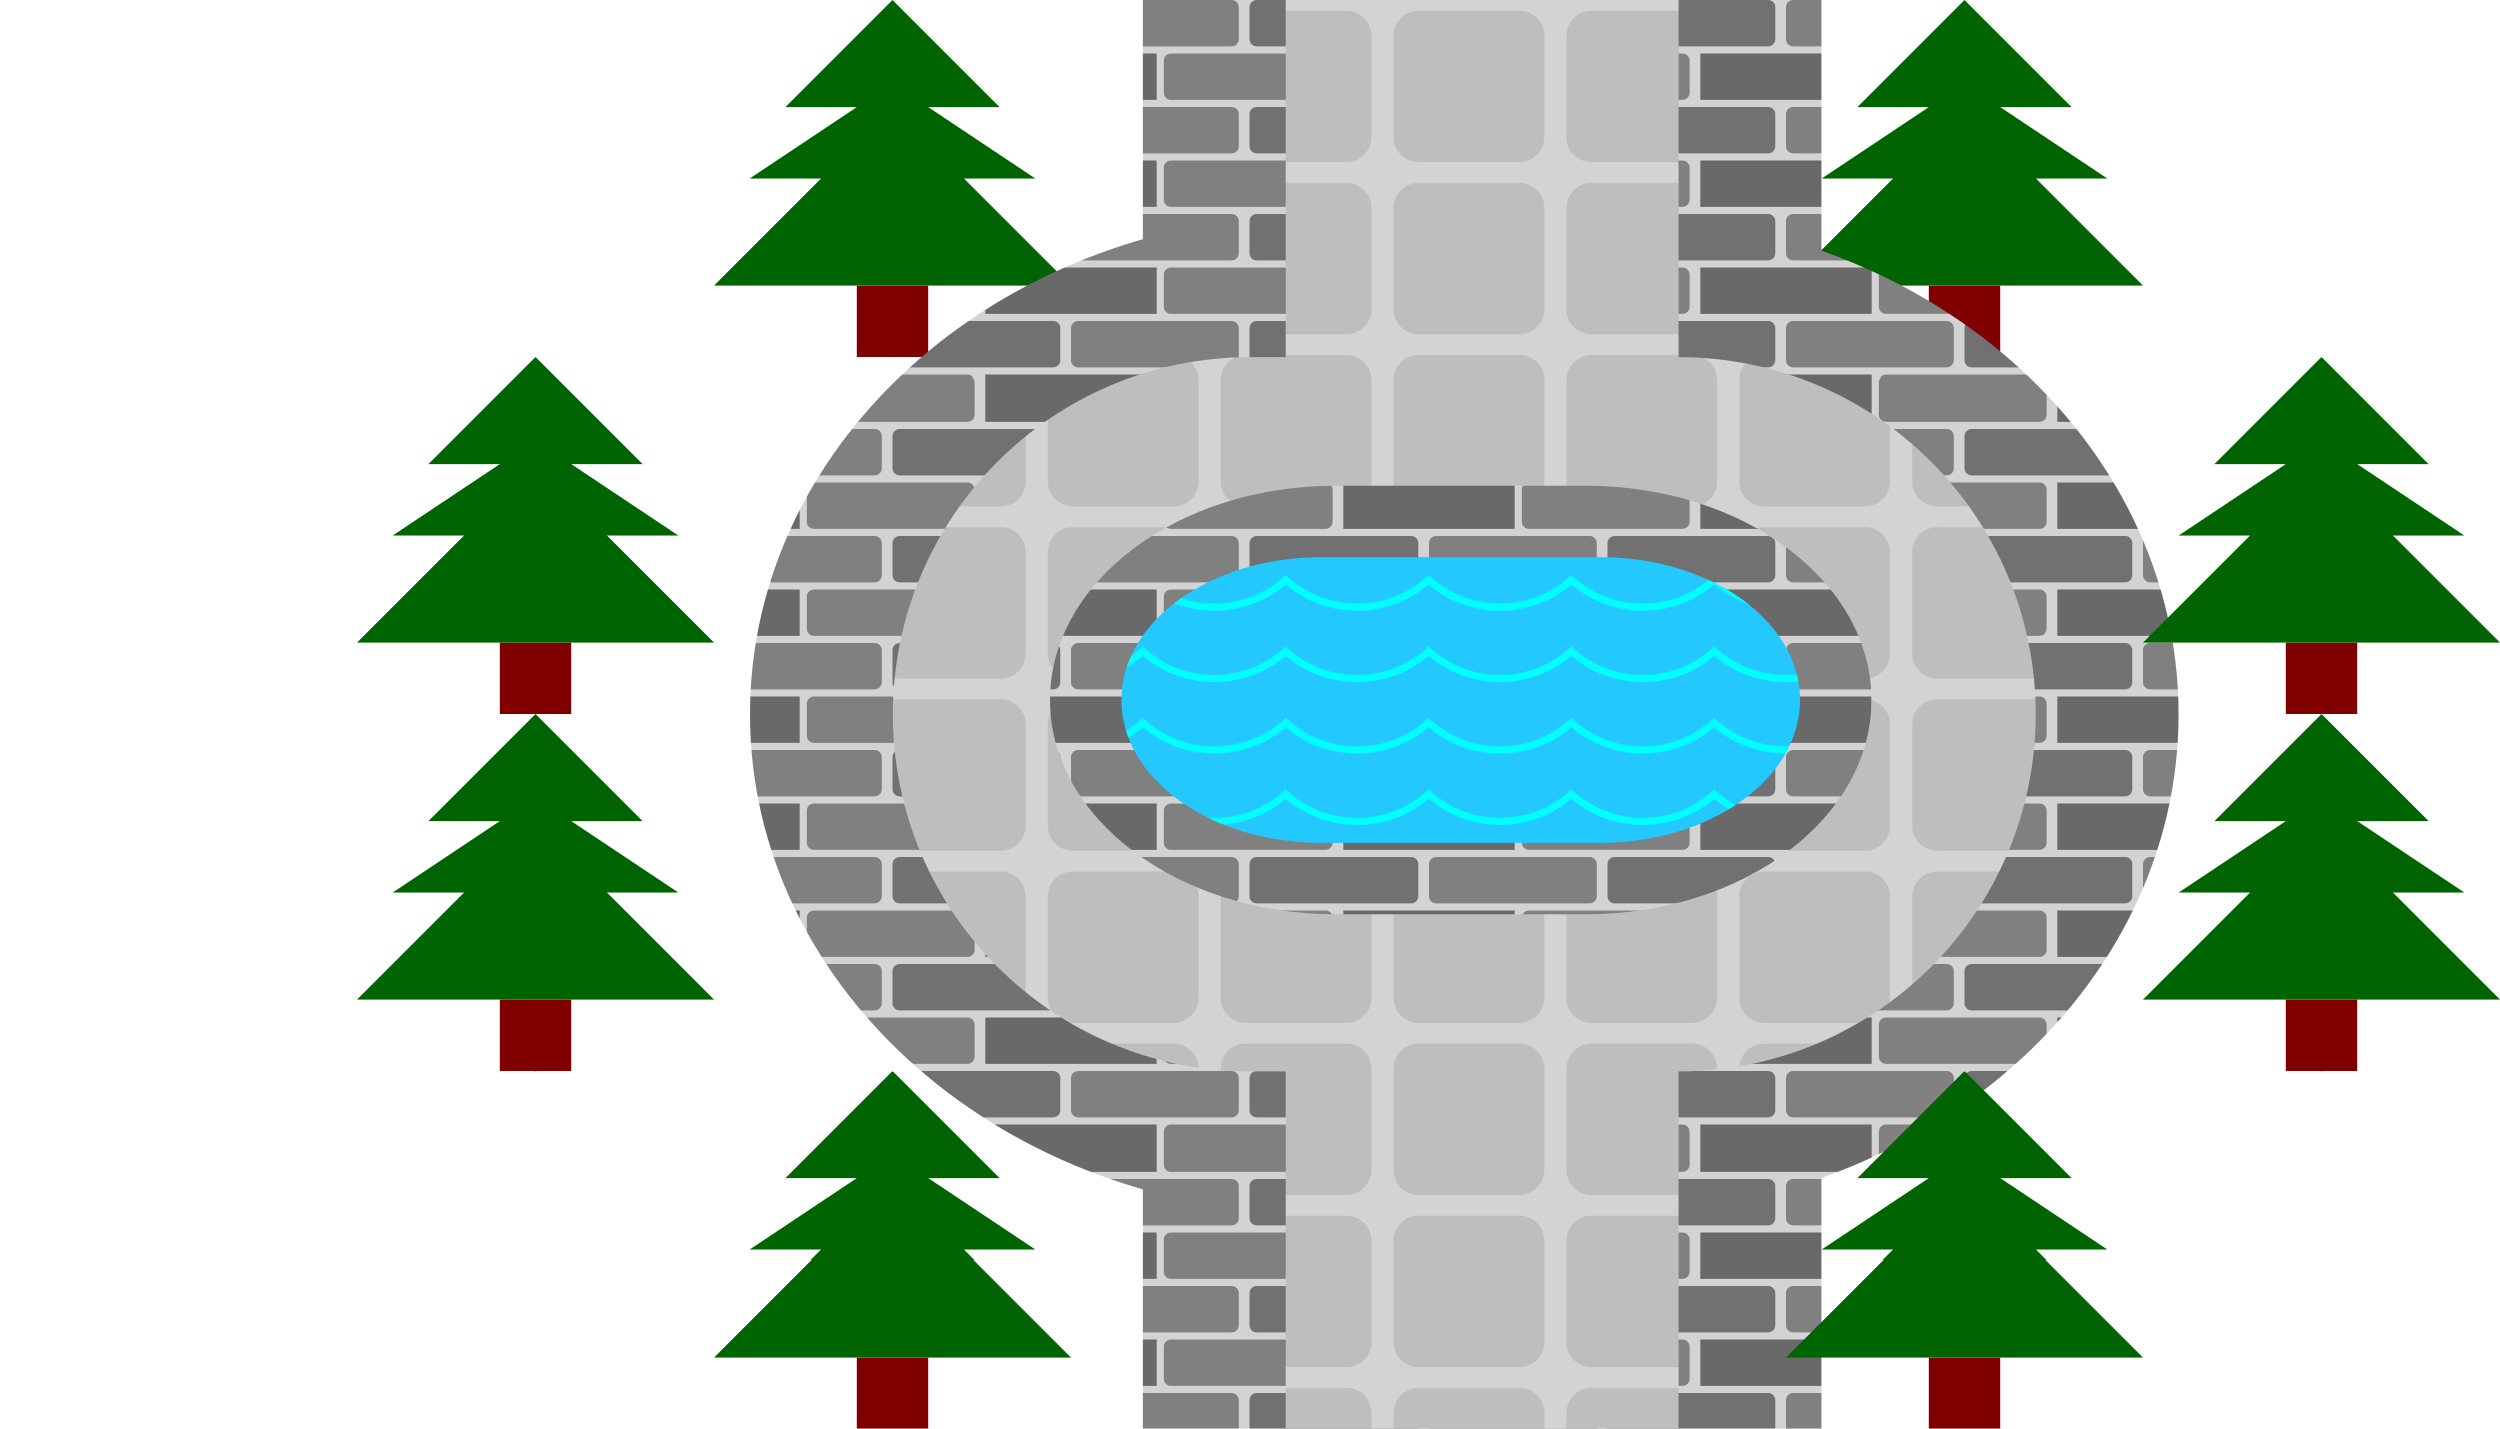
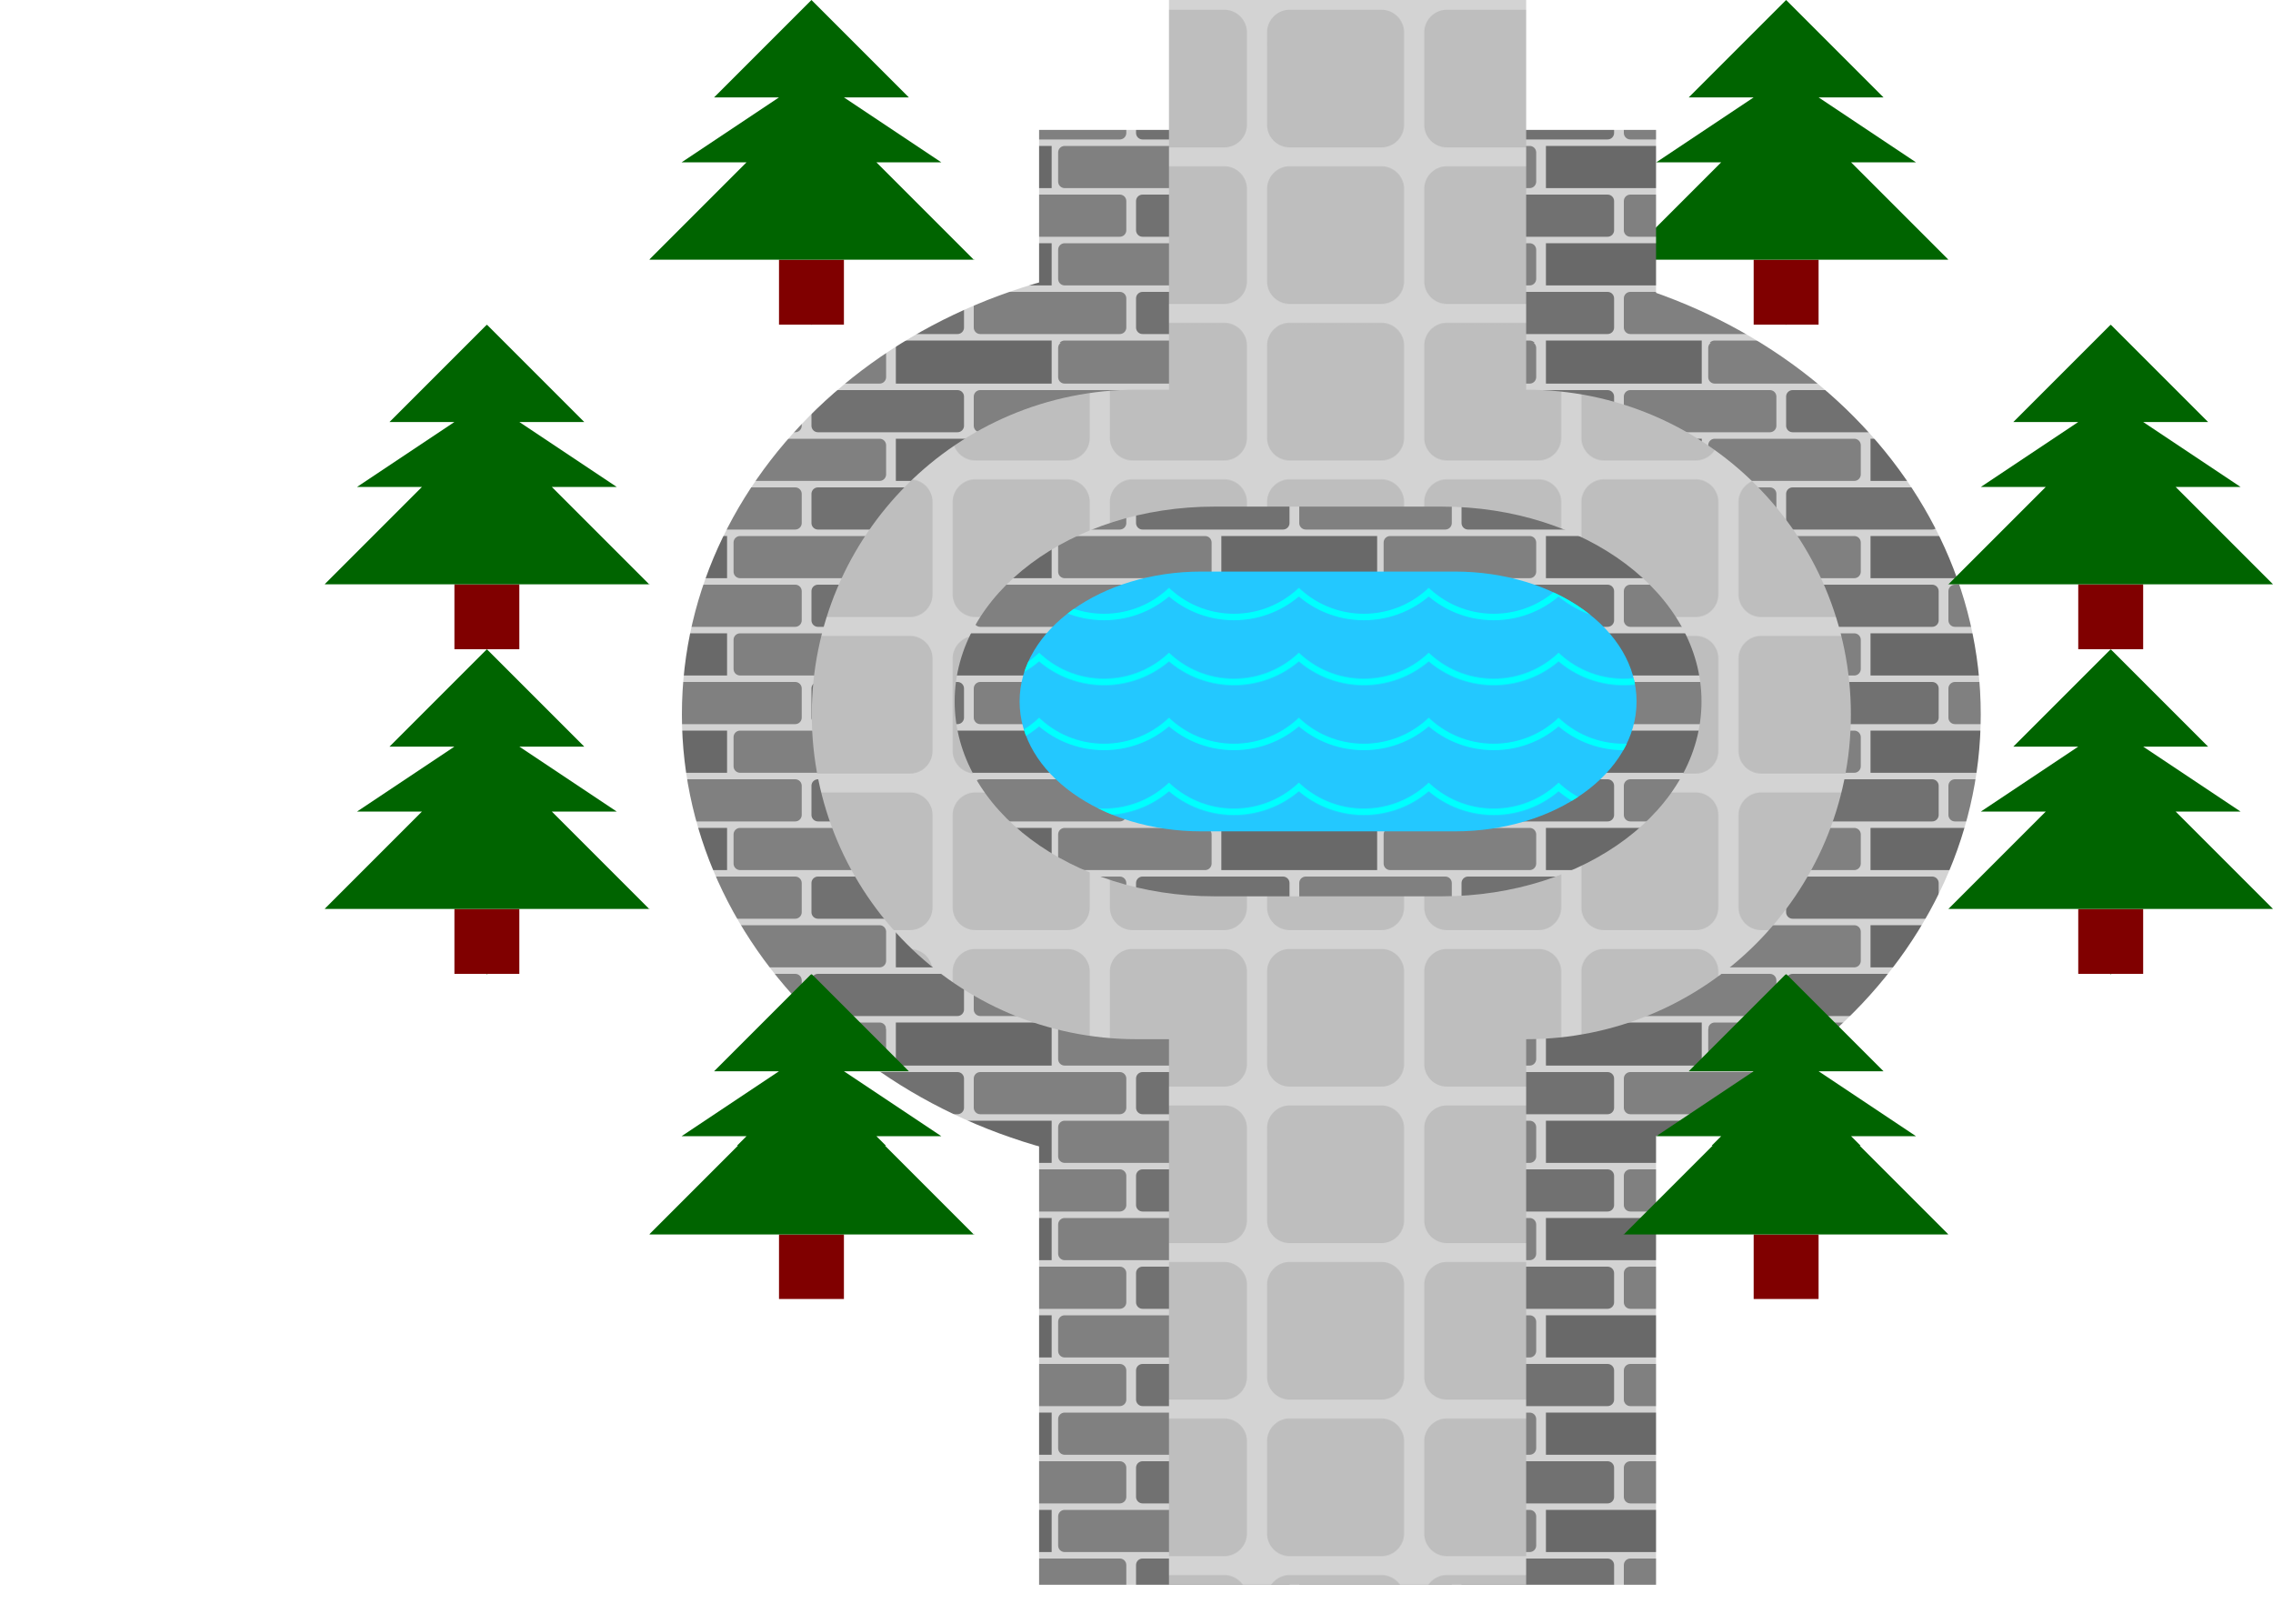
- <svg xmlns="http://www.w3.org/2000/svg" width="350" height="200" class="bridge">
+ <svg xmlns="http://www.w3.org/2000/svg" width="350" height="250" class="bridge">
  <defs>
    <pattern id="floorPattern" patternUnits="userSpaceOnUse" x="0" y="0" height="24.1" width="24.2">
      <rect width="25" height="25" x="0" y="0" fill="lightgrey" />
      <rect width="24.1" height="24.2" x="0" y="0" rx="5" fill="rgb(190, 190, 190)" stroke="lightgrey" stroke-width="3" />
    </pattern>
    <pattern id="treePattern" patternUnits="userSpaceOnUse" x="0" y="0" height="50" width="50">
      <rect width="10" height="10" x="20" y="40" fill="maroon" />
      <polygon points="25,0 40,15 30,15 45,25 35,25 50,40 0,40 15,25 5,25 20,15 10,15 " style="fill:darkgreen;" />
    </pattern>
    <pattern id="waterPattern" patternUnits="userSpaceOnUse" x="0" y="0" height="10" width="20">
      <circle cx="10" cy="-10" r="15" fill="transparent" stroke="aqua" stroke-width="1" />
    </pattern>
    <pattern id="my4pattern" patternUnits="userSpaceOnUse" x="0" y="0" width="50" height="15">
      <rect width="50" height="15" x="0" y="0" fill="#dcc0c7" />
      <rect width="23.5" height="6.5" x="0" y="0" rx="1" fill="#9d2c4e" />
      <rect width="23.5" height="6.5" x="25" y="0" rx="1" fill="#9c2343" />
      <rect width="12" height="6.5" x="0" y="7.5" fill="#a11d3e" />
      <rect width="23.5" height="6.5" x="13" y="7.5" rx="1" fill="#aa3553" />
      <rect width="12" height="6.5" x="38" y="7.5" fill="#a11d3e" />
    </pattern>
    <pattern id="greyBricks" patternUnits="userSpaceOnUse" x="0" y="0" width="50" height="15">
      <rect width="50" height="15" x="0" y="0" fill="lightgrey" />
      <rect width="23.5" height="6.5" x="0" y="0" rx="1" fill="grey" />
      <rect width="23.5" height="6.5" x="25" y="0" rx="1" fill="#717171" />
      <rect width="12" height="6.5" x="0" y="7.5" fill="dimgrey" />
      <rect width="23.5" height="6.5" x="13" y="7.5" rx="1" fill="#808080" />
      <rect width="12" height="6.5" x="38" y="7.5" fill="dimgrey" />
    </pattern>
    <pattern id="grassPattern" patternUnits="userSpaceOnUse" x="0" y="0" height="50" width="30">
      <line x1="0" y1="0" x2="15" y2="50" style="stroke:darkolivegreen;stroke-width:1" />
      <line x1="15" y1="10" x2="15" y2="50" style="stroke:darkolivegreen;stroke-width:1" />
      <line x1="30" y1="5" x2="15" y2="50" style="stroke:darkslategray;stroke-width:1" />
      <line x1="20" y1="0" x2="31" y2="37" style="stroke:green;stroke-width:1" />
      <line x1="15" y1="0" x2="27.5" y2="45" style="stroke:darkolivegreen;stroke-width:1" />
      <line x1="25" y1="0" x2="35" y2="30" style="stroke:darkslategrey;stroke-width:1" />
    </pattern>
  </defs>
  <rect width="50" height="50" x="100" y="0" fill="url(#treePattern)" />
  <rect width="50" height="50" x="250" y="0" fill="url(#treePattern)" />
-   <rect width="95" height="200" x="160" fill="url(#greyBricks)" />
-   <rect width="200" height="140" x="105" y="30" rx="80" fill="url(#greyBricks)" />
-   <rect width="160" height="100" x="125" y="50" rx="50" fill="url(#floorPattern)" />
-   <rect width="55" height="200" x="180" fill="url(#floorPattern)" />
+   <rect width="95" height="224" x="160" y="20" fill="url(#greyBricks)" />
+   <rect width="200" height="140" x="105" y="40" rx="80" fill="url(#greyBricks)" />
+   <rect width="160" height="100" x="125" y="60" rx="50" fill="url(#floorPattern)" />
+   <rect width="55" height="244" x="180" fill="url(#floorPattern)" />
  <rect width="50" height="50" x="100" y="150" fill="url(#treePattern)" />
  <rect width="50" height="50" x="250" y="150" fill="url(#treePattern)" />
  <rect width="50" height="50" x="300" y="100" fill="url(#treePattern)" />
  <rect width="50" height="50" x="300" y="50" fill="url(#treePattern)" />
-   <rect width="115" height="60" x="147" y="68" rx="40" fill="url(#greyBricks)" />
-   <rect width="95" height="40" x="157" y="78" rx="28" fill="#23c8ff" />
-   <rect width="95" height="40" x="157" y="78" rx="28" fill="url(#waterPattern" />
+   <rect width="115" height="60" x="147" y="78" rx="40" fill="url(#greyBricks)" />
+   <rect width="95" height="40" x="157" y="88" rx="28" fill="#23c8ff" />
+   <rect width="95" height="40" x="157" y="88" rx="28" fill="url(#waterPattern" />
  <rect width="50" height="100" x="50" y="50" fill="url(#treePattern)" />
</svg>
